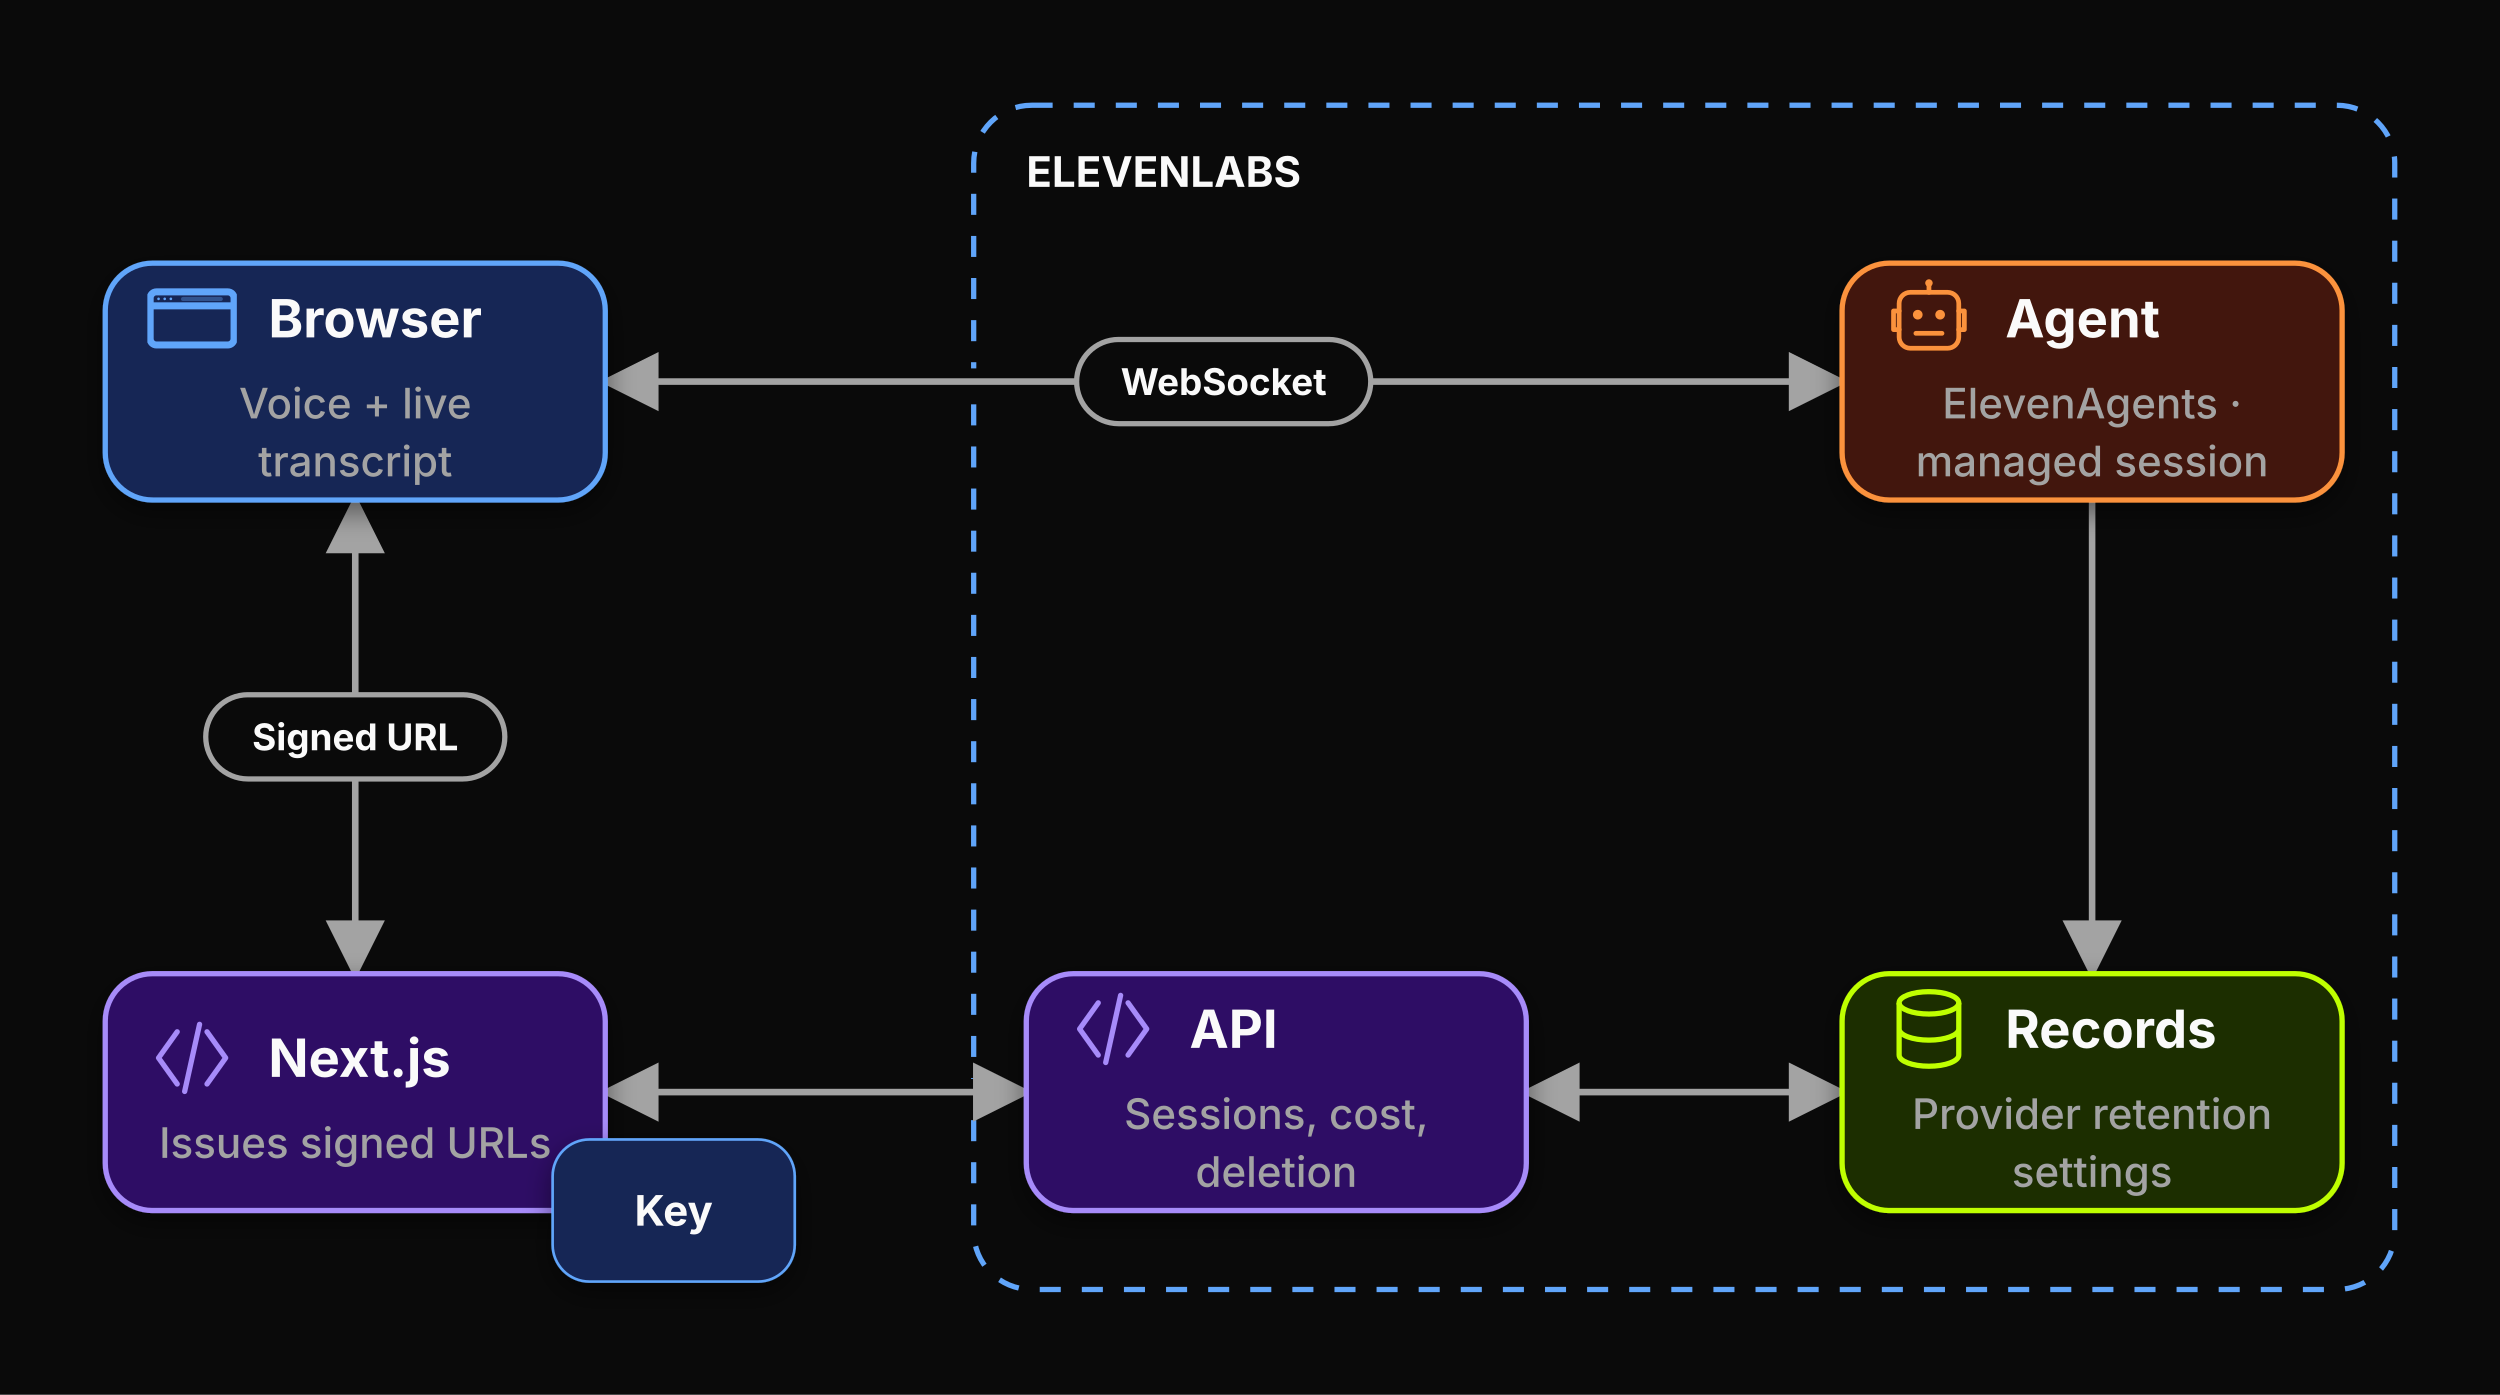
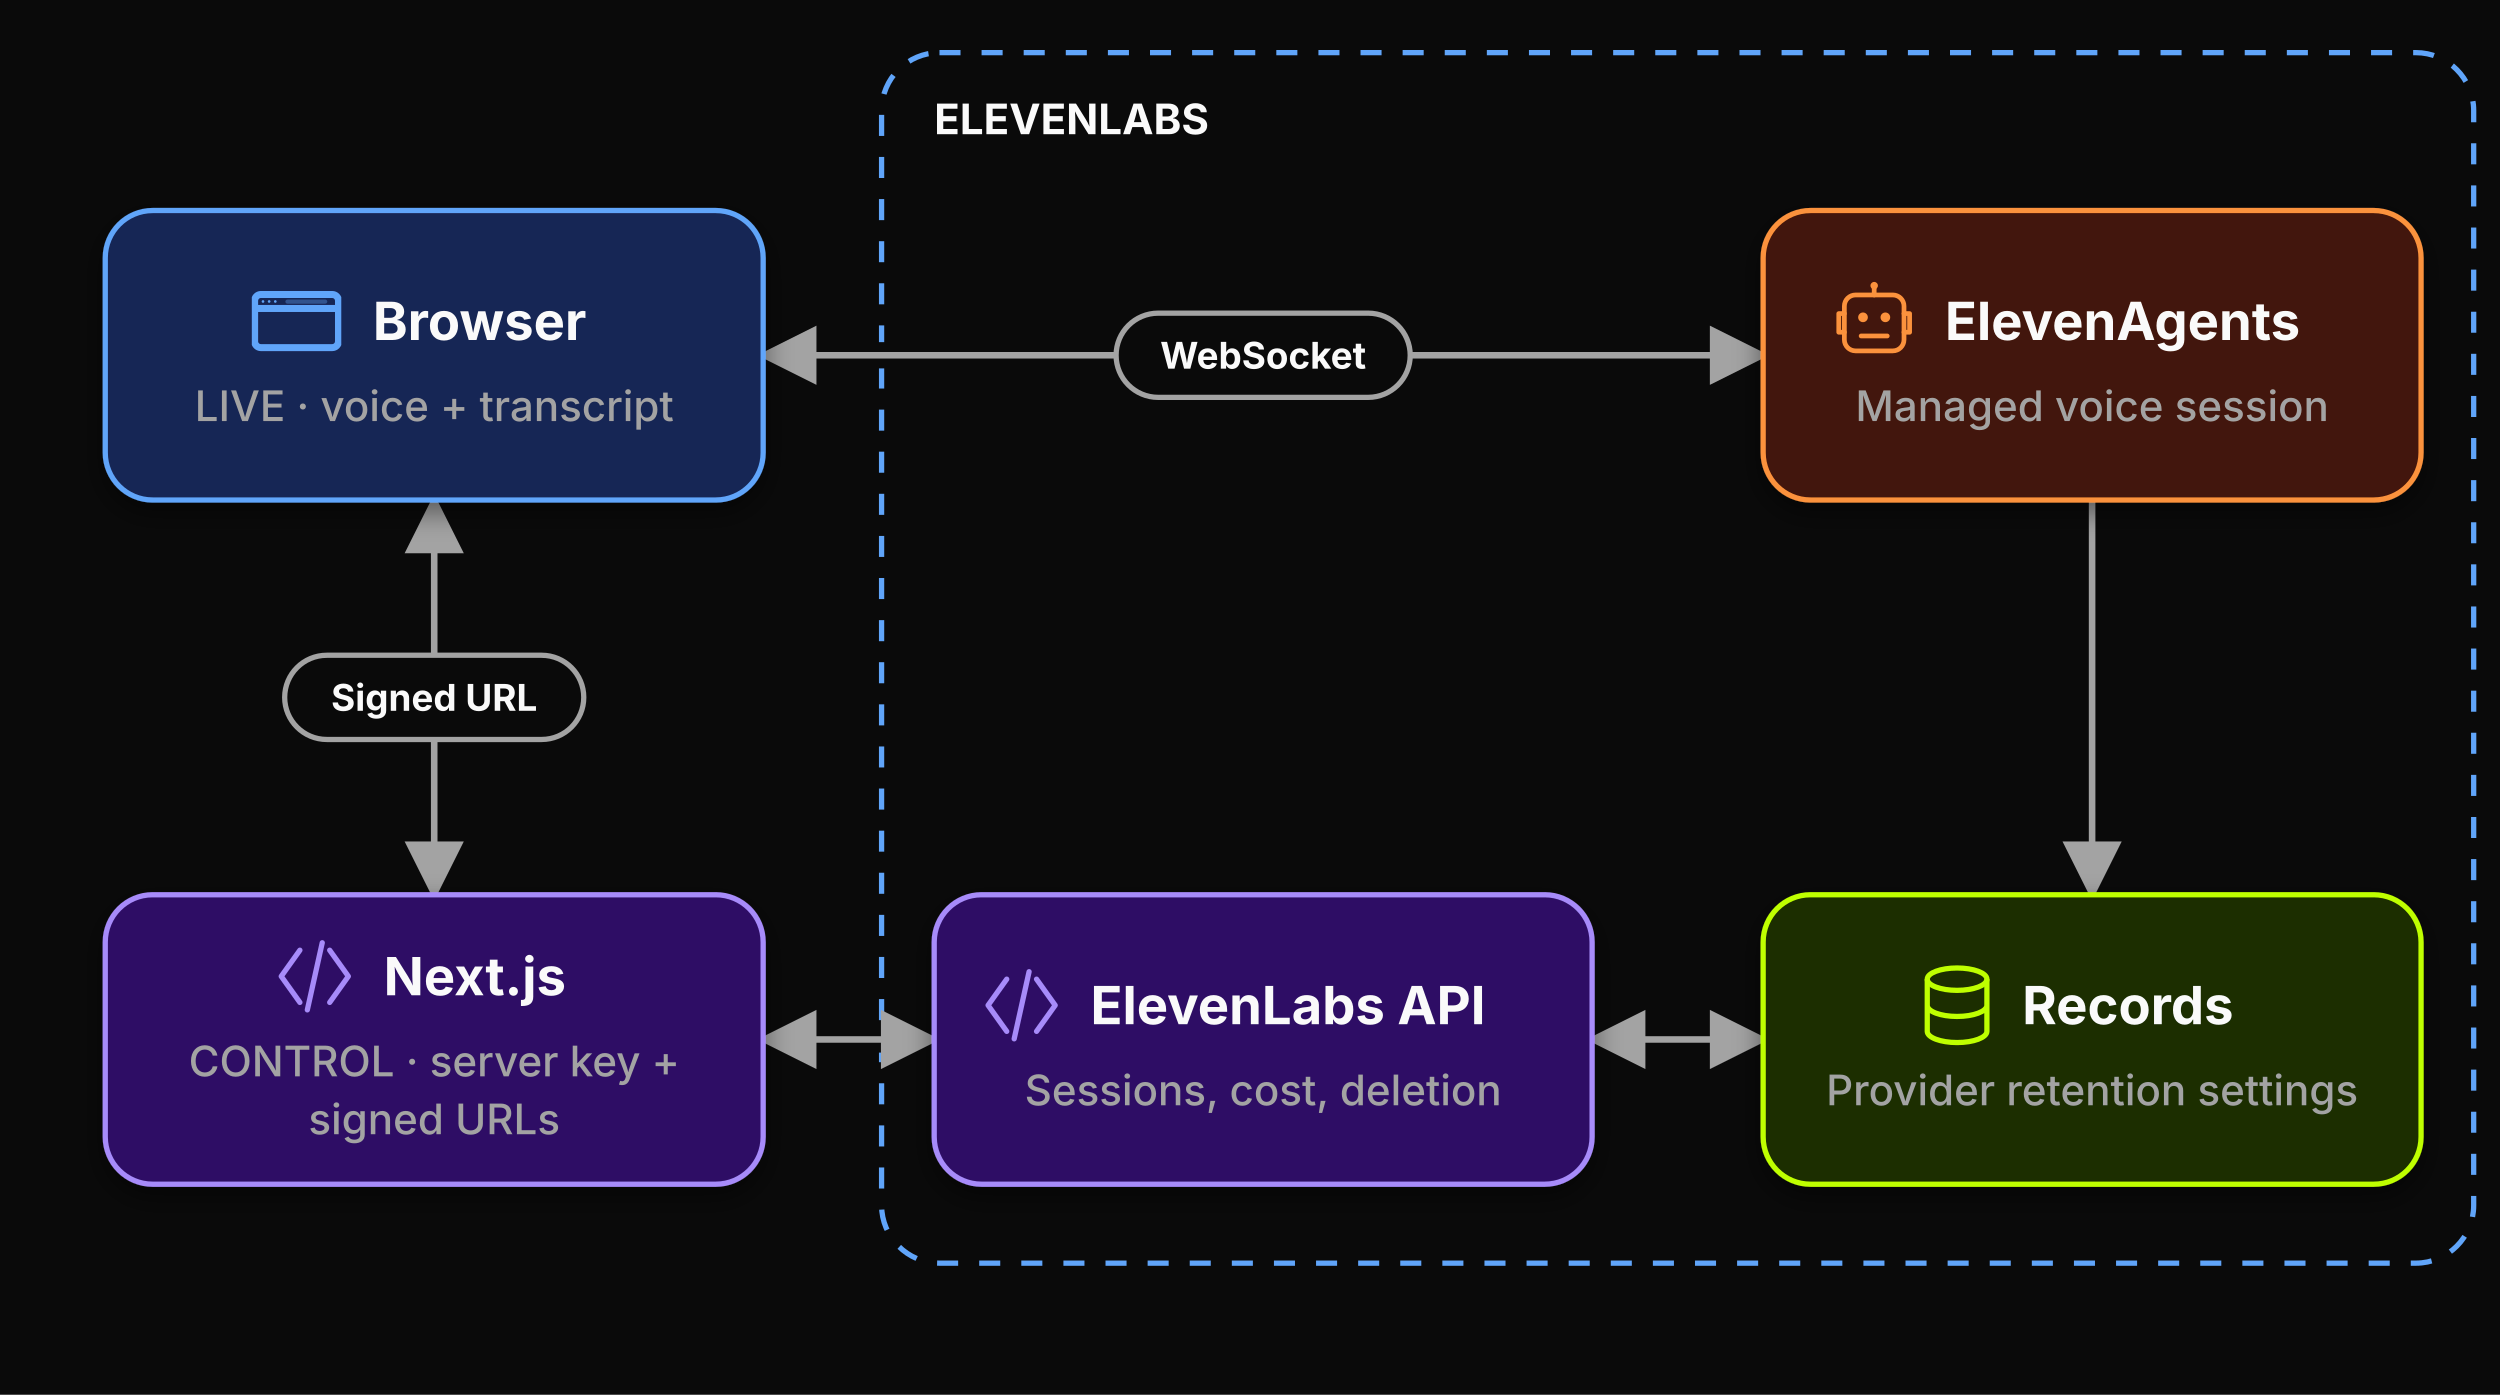
<svg xmlns="http://www.w3.org/2000/svg" width="950" height="530" viewBox="0 0 950 530" role="img" aria-labelledby="title desc">
  <defs>
    <filter id="shadow" x="-20%" y="-20%" width="140%" height="150%">
      <feDropShadow dx="0" dy="4" stdDeviation="5" flood-color="#000000" flood-opacity="0.45" />
    </filter>
    <marker id="arrow-purple" viewBox="0 0 10 10" refX="9" refY="5" markerWidth="9" markerHeight="9" orient="auto">
      <path d="M0 0 10 5 0 10Z" fill="#a78bfa" />
    </marker>
    <marker id="arrow-blue" viewBox="0 0 10 10" refX="9" refY="5" markerWidth="9" markerHeight="9" orient="auto">
      <path d="M0 0 10 5 0 10Z" fill="#60a5fa" />
    </marker>
    <marker id="arrow-amber" viewBox="0 0 10 10" refX="9" refY="5" markerWidth="9" markerHeight="9" orient="auto">
      <path d="M0 0 10 5 0 10Z" fill="#fb923c" />
    </marker>
    <marker id="arrow-green" viewBox="0 0 10 10" refX="9" refY="5" markerWidth="9" markerHeight="9" orient="auto">
      <path d="M0 0 10 5 0 10Z" fill="#bfff00" />
    </marker>
    <marker id="arrow-red" viewBox="0 0 10 10" refX="9" refY="5" markerWidth="9" markerHeight="9" orient="auto">
      <path d="M0 0 10 5 0 10Z" fill="#f87171" />
    </marker>
    <marker id="arrow-gray" viewBox="0 0 10 10" refX="9" refY="5" markerWidth="9" markerHeight="9" orient="auto">
      <path d="M0 0 10 5 0 10Z" fill="#a3a3a3" />
    </marker>
    <marker id="arrow-start-gray" viewBox="0 0 10 10" refX="9" refY="5" markerWidth="9" markerHeight="9" orient="auto-start-reverse">
      <path d="M0 0 10 5 0 10Z" fill="#a3a3a3" />
    </marker>
    <symbol id="icon-api" viewBox="0 0 24 24">
      <path d="m8 5-5 7 5 7M16 5l5 7-5 7M14 3l-4 18" fill="none" stroke="currentColor" stroke-width="2" stroke-linecap="round" stroke-linejoin="round" />
    </symbol>
    <symbol id="icon-browser" viewBox="0 0 32 22">
      <rect x="1" y="1.5" width="30" height="19" rx="2.25" fill="none" stroke="currentColor" stroke-width="2.67" />
      <path d="M1.5 6.5h29" fill="none" stroke="currentColor" stroke-width="2.67" />
      <circle cx="4" cy="4" r=".48" fill="currentColor" />
      <circle cx="6.2" cy="4" r=".48" fill="currentColor" />
      <circle cx="8.4" cy="4" r=".48" fill="currentColor" />
      <rect x="12" y="3.3" width="15" height="1.5" rx=".75" fill="currentColor" opacity=".35" />
    </symbol>
    <symbol id="icon-database" viewBox="0 0 24 24">
      <ellipse cx="12" cy="5" rx="8" ry="3" fill="none" stroke="currentColor" stroke-width="2" />
      <path d="M4 5v7c0 1.66 3.58 3 8 3s8-1.34 8-3V5M4 12v7c0 1.66 3.58 3 8 3s8-1.34 8-3v-7" fill="none" stroke="currentColor" stroke-width="2" />
    </symbol>
    <symbol id="icon-robot" viewBox="0 0 24 24">
      <path d="M12 5V2.5" fill="none" stroke="currentColor" stroke-width="1.8" stroke-linecap="round" />
      <circle cx="12" cy="2.5" r="1" fill="currentColor" />
      <rect x="4" y="5" width="16" height="15" rx="3" fill="none" stroke="currentColor" stroke-width="1.8" />
      <path d="M4 10H2.5v5H4M20 10h1.5v5H20" fill="none" stroke="currentColor" stroke-width="1.8" stroke-linecap="round" stroke-linejoin="round" />
      <circle cx="9" cy="11" r="1.3" fill="currentColor" />
      <circle cx="15" cy="11" r="1.3" fill="currentColor" />
      <path d="M8.5 16h7" fill="none" stroke="currentColor" stroke-width="1.8" stroke-linecap="round" />
    </symbol>
    <style>
      text { font-family: "Inter", system-ui, -apple-system, BlinkMacSystemFont, "Segoe UI", sans-serif; fill: #fafafa; }
      symbol [stroke] { vector-effect: non-scaling-stroke; }
      .node rect { stroke-width: 2; }
      .node-boundary rect { stroke-width: 2; stroke-dasharray: 8 8; }
      .boundary-title { font-size: 16px; font-weight: 750; text-anchor: start; }
      .node-title { font-weight: 750; text-anchor: middle; }
      .node-title.icon-copy { text-anchor: start; }
      .node-subtitle { font-weight: 500; fill: #a3a3a3; text-anchor: middle; }
      .eyebrow { font-weight: 750; letter-spacing: 1px; fill: #a3a3a3; text-anchor: middle; }
      .mention-icon { font-size: 27px; font-weight: 750; text-anchor: middle; }
      .standalone-mention { font-size: 52px; font-weight: 750; text-anchor: middle; }
      .icon-node-title { font-size: 16px; font-weight: 750; text-anchor: middle; }
      .edge { fill: none; stroke-width: 2.5; stroke-linecap: round; stroke-linejoin: round; }
      .edge-label rect { stroke-width: 2; }
      .edge-label text { font-size: 14px; font-weight: 750; text-anchor: middle; dominant-baseline: central; }
      .divider { stroke: #404040; stroke-width: 2; stroke-dasharray: 6 8; stroke-linecap: round; }
      .center-annotation { fill: #262626; stroke: none; }
      .center-title { font-weight: 800; letter-spacing: 0.08em; fill: #d4d4d4; text-anchor: middle; }
      .center-detail { font-weight: 600; fill: #a3a3a3; text-anchor: middle; }
    </style>
  </defs>
  <rect width="950" height="530" fill="#0a0a0a" />
-   <g class="node-boundary node-blue" transform="translate(370 40)">
-     <rect width="540" height="450" rx="22" fill="none" stroke="#60a5fa" />
+   <g class="node-boundary node-blue" transform="translate(335 20)">
+     <rect width="605" height="460" rx="22" fill="none" stroke="#60a5fa" />
    <text class="boundary-title" x="20" y="31">ELEVENLABS</text>
  </g>
-   <path class="edge-boundary-halo" d="M230 145L700 145" fill="none" stroke="#0a0a0a" stroke-width="10" stroke-linecap="round" stroke-linejoin="round" />
-   <path class="edge" d="M230 145L700 145" stroke="#a3a3a3" marker-start="url(#arrow-start-gray)" marker-end="url(#arrow-gray)" />
-   <g class="edge-label" transform="translate(465 145)">
+   <path class="edge-boundary-halo" d="M290 135L670 135" fill="none" stroke="#0a0a0a" stroke-width="10" stroke-linecap="round" stroke-linejoin="round" />
+   <path class="edge" d="M290 135L670 135" stroke="#a3a3a3" marker-start="url(#arrow-start-gray)" marker-end="url(#arrow-gray)" />
+   <g class="edge-label" transform="translate(480 135)">
    <rect x="-55.88" y="-16" width="111.76" height="32" rx="16.0" fill="#0a0a0a" stroke="#a3a3a3" />
    <text fill="#a3a3a3">WebSocket</text>
  </g>
-   <path class="edge" d="M135 190L135 370" stroke="#a3a3a3" marker-start="url(#arrow-start-gray)" marker-end="url(#arrow-gray)" />
-   <g class="edge-label" transform="translate(135 280)">
+   <path class="edge" d="M165 190L165 340" stroke="#a3a3a3" marker-start="url(#arrow-start-gray)" marker-end="url(#arrow-gray)" />
+   <g class="edge-label" transform="translate(165 265)">
    <rect x="-56.82" y="-16" width="113.65" height="32" rx="16.0" fill="#0a0a0a" stroke="#a3a3a3" />
    <text fill="#a3a3a3">Signed URL</text>
  </g>
-   <path class="edge-boundary-halo" d="M230 415L390 415" fill="none" stroke="#0a0a0a" stroke-width="10" stroke-linecap="round" stroke-linejoin="round" />
-   <path class="edge" d="M230 415L390 415" stroke="#a3a3a3" marker-start="url(#arrow-start-gray)" marker-end="url(#arrow-gray)" />
-   <path class="edge" d="M795 190L795 370" stroke="#a3a3a3" marker-end="url(#arrow-gray)" />
-   <path class="edge" d="M580 415L700 415" stroke="#a3a3a3" marker-start="url(#arrow-start-gray)" marker-end="url(#arrow-gray)" />
-   <g class="node node-blue" transform="translate(40 100)" filter="url(#shadow)">
-     <rect width="190" height="90" rx="18" fill="#172554" stroke="#60a5fa" />
-     <use href="#icon-browser" x="16" y="4" width="34" height="34" color="#60a5fa" />
-     <text class="node-title icon-copy" x="62" y="28.2" font-size="20">Browser</text>
-     <text class="node-subtitle" x="95" y="59" font-size="16">Voice + live</text>
-     <text class="node-subtitle" x="95" y="81" font-size="16">transcript</text>
+   <path class="edge-boundary-halo" d="M290 395L355 395" fill="none" stroke="#0a0a0a" stroke-width="10" stroke-linecap="round" stroke-linejoin="round" />
+   <path class="edge" d="M290 395L355 395" stroke="#a3a3a3" marker-start="url(#arrow-start-gray)" marker-end="url(#arrow-gray)" />
+   <path class="edge" d="M795 190L795 340" stroke="#a3a3a3" marker-end="url(#arrow-gray)" />
+   <path class="edge" d="M605 395L670 395" stroke="#a3a3a3" marker-start="url(#arrow-start-gray)" marker-end="url(#arrow-gray)" />
+   <g class="node node-blue" transform="translate(40 80)" filter="url(#shadow)">
+     <rect width="250" height="110" rx="18" fill="#172554" stroke="#60a5fa" />
+     <use href="#icon-browser" x="55.69" y="25" width="34" height="34" color="#60a5fa" />
+     <text class="node-title icon-copy" x="101.69" y="49.2" font-size="20">Browser</text>
+     <text class="node-subtitle" x="125" y="80" font-size="16">LIVE · voice + transcript</text>
  </g>
-   <g class="node node-purple" transform="translate(40 370)" filter="url(#shadow)">
-     <rect width="190" height="90" rx="18" fill="#2e1065" stroke="#a78bfa" />
-     <use href="#icon-api" x="16" y="15" width="34" height="34" color="#a78bfa" />
-     <text class="node-title icon-copy" x="62" y="39.2" font-size="20">Next.js</text>
-     <text class="node-subtitle" x="95" y="70" font-size="16">Issues signed URLs</text>
+   <g class="node node-purple" transform="translate(40 340)" filter="url(#shadow)">
+     <rect width="250" height="110" rx="18" fill="#2e1065" stroke="#a78bfa" />
+     <use href="#icon-api" x="62.62" y="14" width="34" height="34" color="#a78bfa" />
+     <text class="node-title icon-copy" x="105.8" y="38.2" font-size="20">Next.js</text>
+     <text class="node-subtitle" x="125" y="69" font-size="16">CONTROL · server key +</text>
+     <text class="node-subtitle" x="125" y="91" font-size="16">signed URLs</text>
  </g>
-   <g class="node node-amber" transform="translate(700 100)" filter="url(#shadow)">
-     <rect width="190" height="90" rx="18" fill="#431407" stroke="#fb923c" />
-     <use href="#icon-robot" x="16" y="4" width="34" height="34" color="#fb923c" />
-     <text class="node-title icon-copy" x="62" y="28.2" font-size="20">Agent</text>
-     <text class="node-subtitle" x="95" y="59" font-size="16">ElevenAgents ·</text>
-     <text class="node-subtitle" x="95" y="81" font-size="16">managed session</text>
+   <g class="node node-amber" transform="translate(670 80)" filter="url(#shadow)">
+     <rect width="250" height="110" rx="18" fill="#431407" stroke="#fb923c" />
+     <use href="#icon-robot" x="25.19" y="25" width="34" height="34" color="#fb923c" />
+     <text class="node-title icon-copy" x="69.08" y="49.2" font-size="20">ElevenAgents</text>
+     <text class="node-subtitle" x="125" y="80" font-size="16">Managed voice session</text>
  </g>
-   <g class="node node-purple" transform="translate(390 370)" filter="url(#shadow)">
-     <rect width="190" height="90" rx="18" fill="#2e1065" stroke="#a78bfa" />
-     <use href="#icon-api" x="16" y="4" width="34" height="34" color="#a78bfa" />
-     <text class="node-title icon-copy" x="62" y="28.2" font-size="20">API</text>
-     <text class="node-subtitle" x="95" y="59" font-size="16">Sessions, cost,</text>
-     <text class="node-subtitle" x="95" y="81" font-size="16">deletion</text>
+   <g class="node node-purple" transform="translate(355 340)" filter="url(#shadow)">
+     <rect width="250" height="110" rx="18" fill="#2e1065" stroke="#a78bfa" />
+     <use href="#icon-api" x="16.22" y="25" width="34" height="34" color="#a78bfa" />
+     <text class="node-title icon-copy" x="59.4" y="49.2" font-size="20">ElevenLabs API</text>
+     <text class="node-subtitle" x="125" y="80" font-size="16">Sessions, cost, deletion</text>
  </g>
-   <g class="node node-green" transform="translate(700 370)" filter="url(#shadow)">
-     <rect width="190" height="90" rx="18" fill="#1a2e05" stroke="#bfff00" />
-     <use href="#icon-database" x="16" y="4" width="34" height="34" color="#bfff00" />
-     <text class="node-title icon-copy" x="62" y="28.2" font-size="20">Records</text>
-     <text class="node-subtitle" x="95" y="59" font-size="16">Provider retention</text>
-     <text class="node-subtitle" x="95" y="81" font-size="16">settings</text>
-   </g>
-   <g class="node-attached node-blue" transform="translate(210 433)" filter="url(#shadow)">
-     <rect width="92" height="54" rx="14" fill="#172554" stroke="#60a5fa" />
-     <text class="attached-title" x="46" y="32.76" font-size="16" font-weight="750" text-anchor="middle">Key</text>
+   <g class="node node-green" transform="translate(670 340)" filter="url(#shadow)">
+     <rect width="250" height="110" rx="18" fill="#1a2e05" stroke="#bfff00" />
+     <use href="#icon-database" x="56.69" y="25" width="34" height="34" color="#bfff00" />
+     <text class="node-title icon-copy" x="98.44" y="49.2" font-size="20">Records</text>
+     <text class="node-subtitle" x="125" y="80" font-size="16">Provider retention settings</text>
  </g>
</svg>
